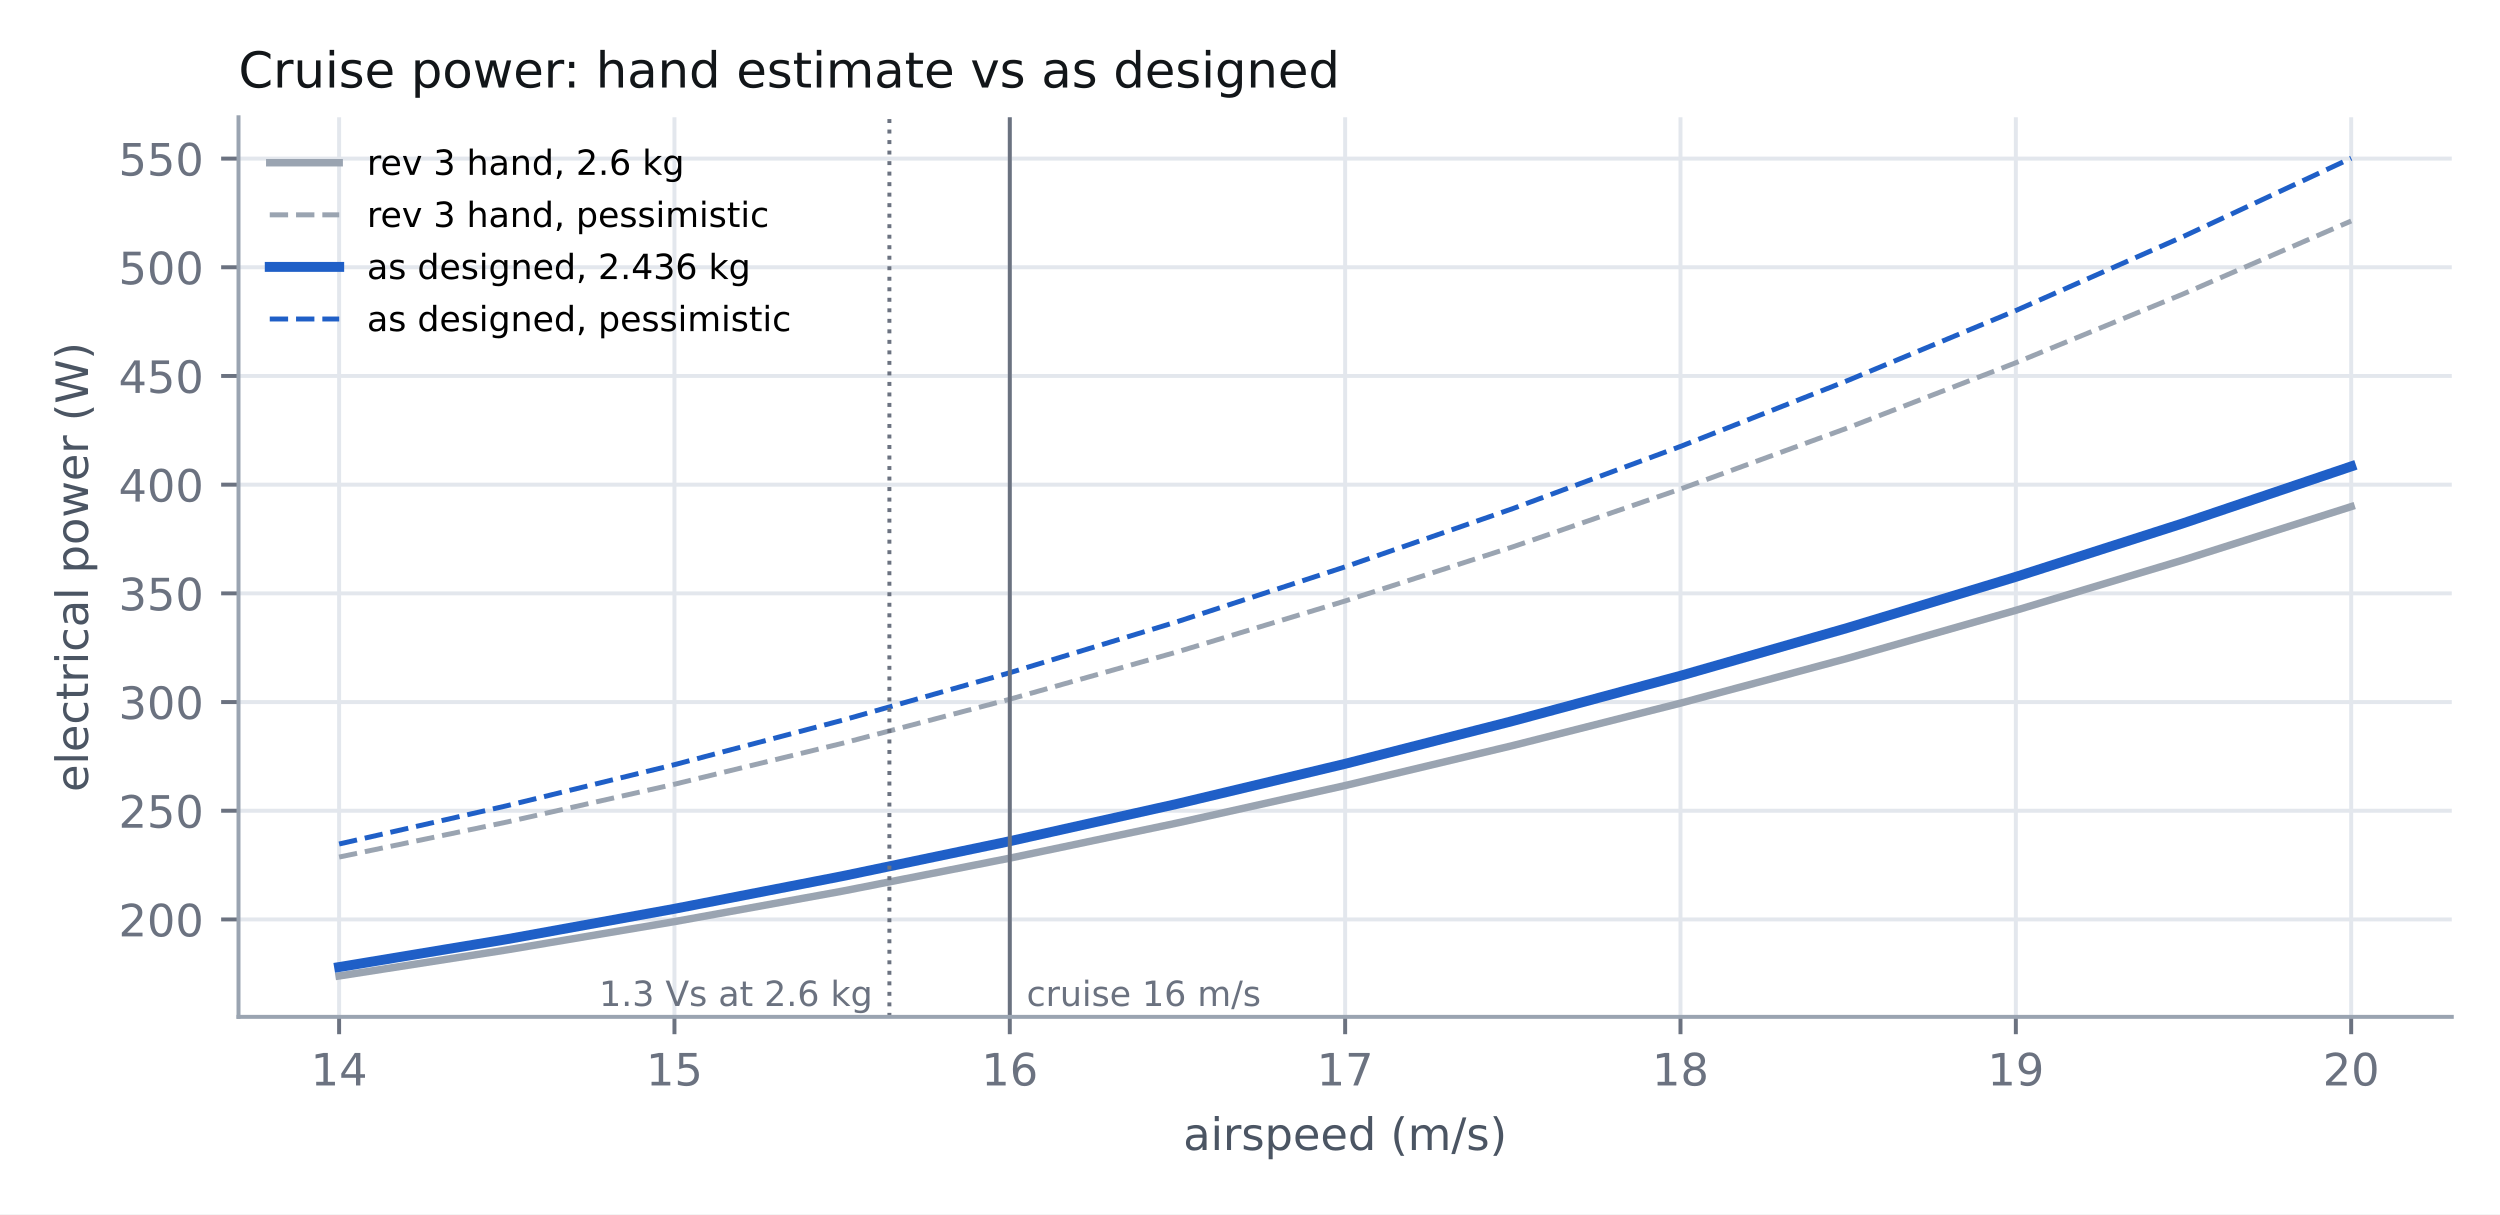
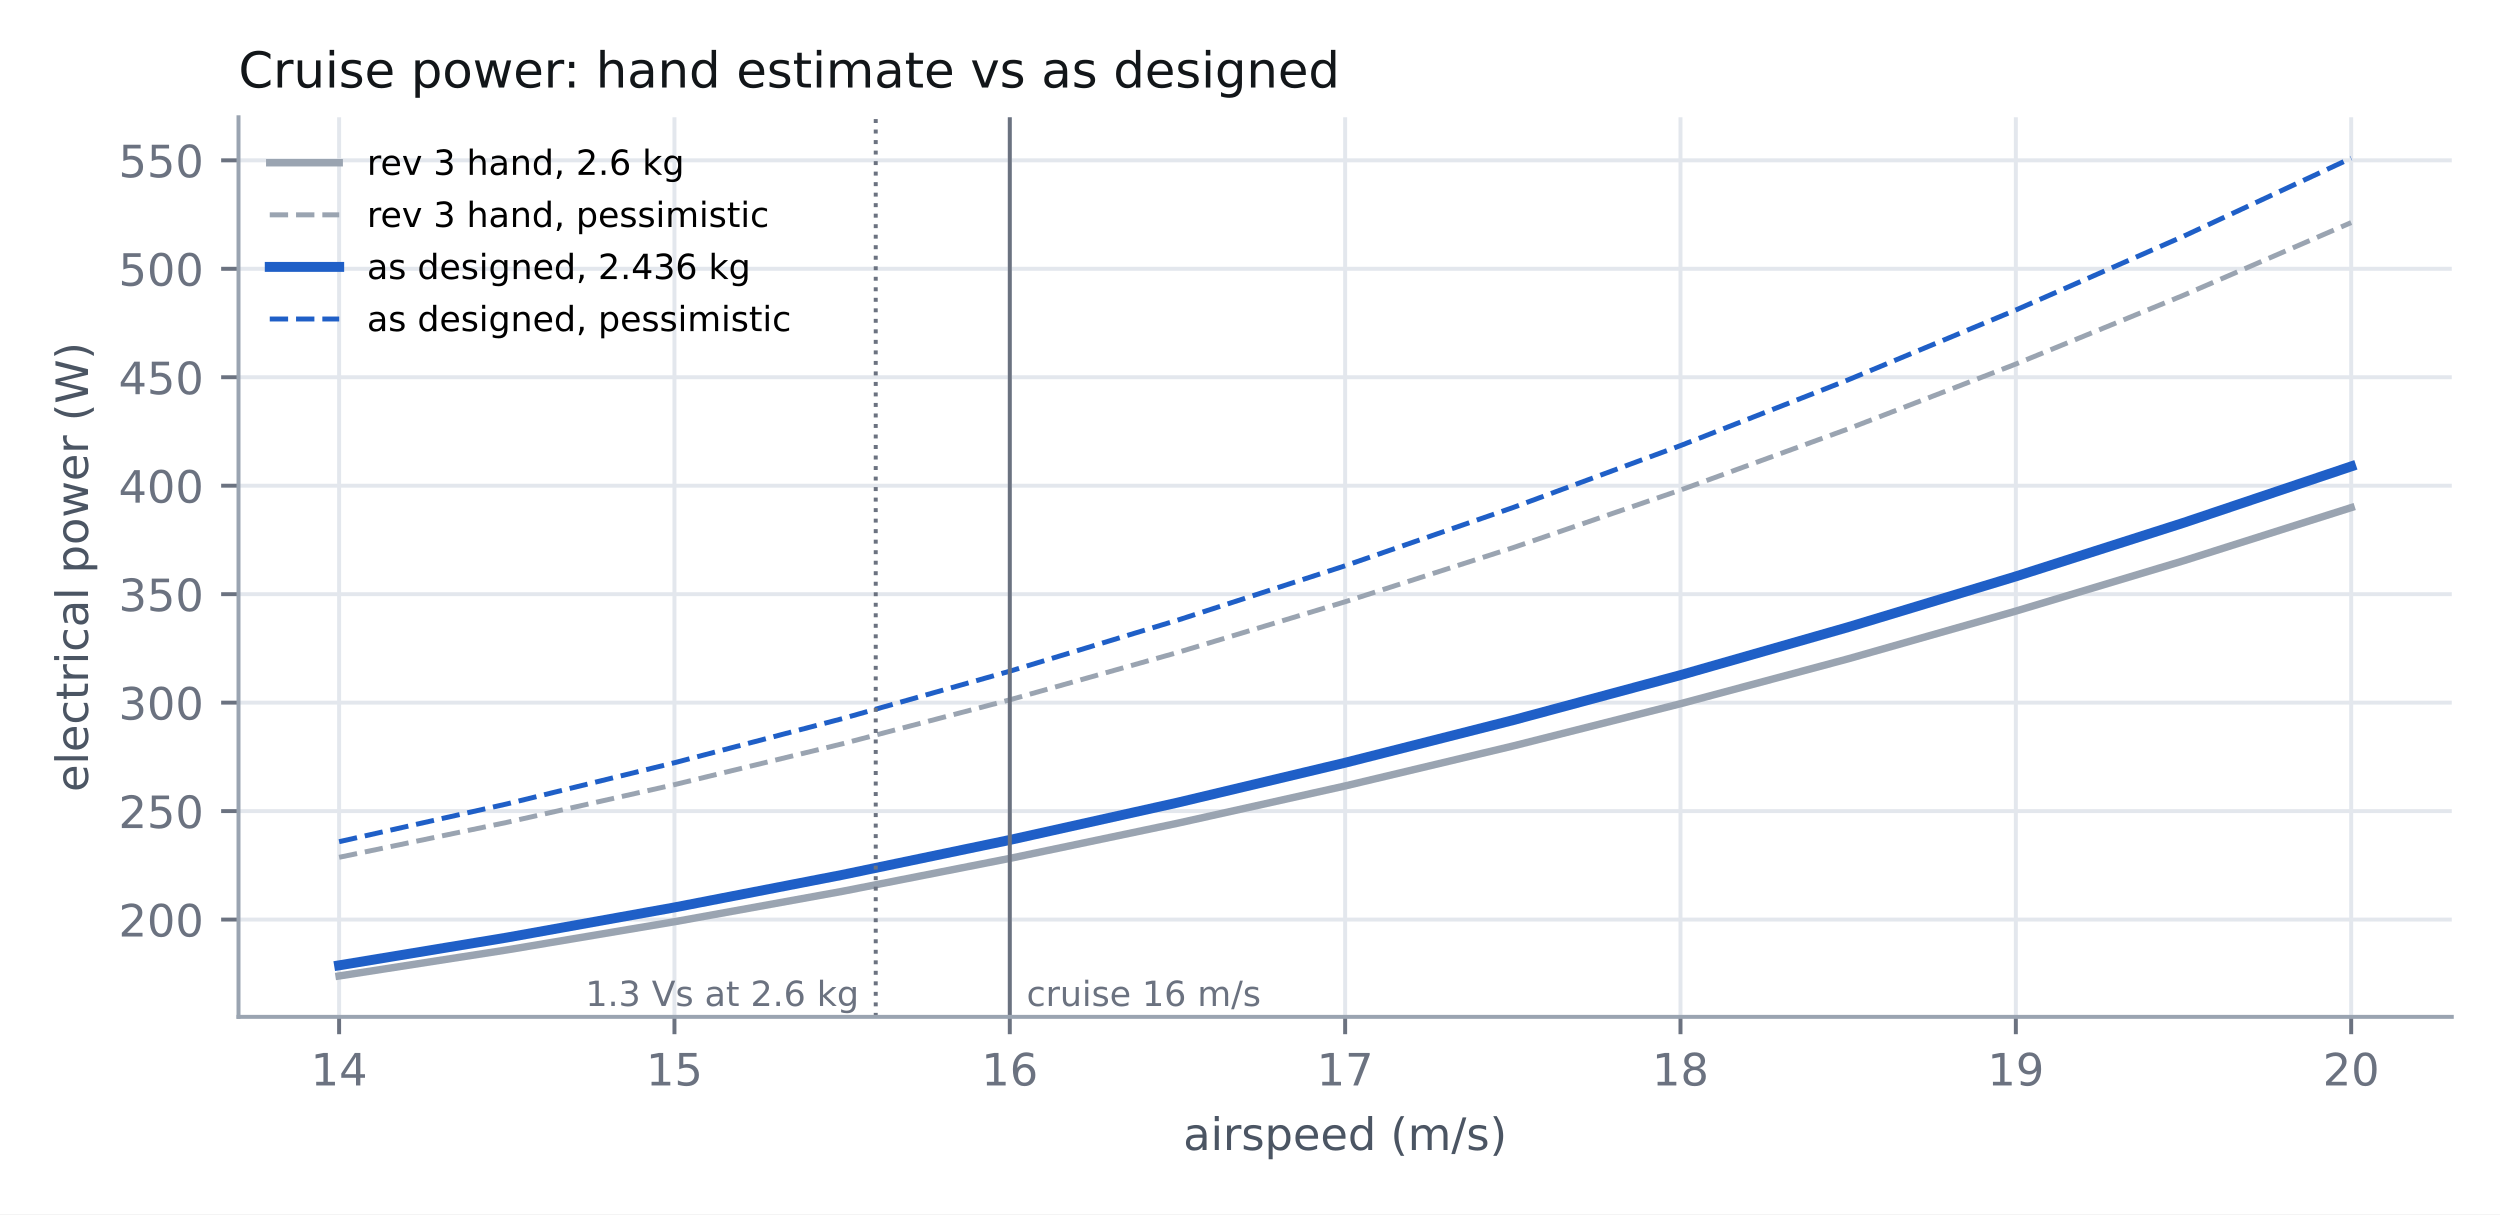
<svg xmlns="http://www.w3.org/2000/svg" xmlns:xlink="http://www.w3.org/1999/xlink" width="504pt" height="244.8pt" viewBox="0 0 504 244.8" version="1.1">
  <defs>
    <style type="text/css">*{stroke-linejoin: round; stroke-linecap: butt}</style>
  </defs>
  <g id="figure_1">
    <g id="patch_1">
      <path d="M 0 244.8  L 504 244.8  L 504 0  L 0 0  z " style="fill: #ffffff" />
    </g>
    <g id="axes_1">
      <g id="patch_2">
        <path d="M 48.082 204.998  L 494.28 204.998  L 494.28 23.64  L 48.082 23.64  z " style="fill: #ffffff" />
      </g>
      <g id="matplotlib.axis_1">
        <g id="xtick_1">
          <g id="line2d_1">
-             <path d="M 68.364 204.998  L 68.364 23.64  " clip-path="url(#pda9add604a)" style="fill: none; stroke: #e3e7ed; stroke-width: 0.8; stroke-linecap: square" />
+             <path d="M 68.364 204.998  L 68.364 23.64  " clip-path="url(#pe7f523ffbe)" style="fill: none; stroke: #e3e7ed; stroke-width: 0.8; stroke-linecap: square" />
          </g>
          <g id="line2d_2">
            <defs>
-               <path id="m7f8cdbd4f0" d="M 0 0  L 0 3.5  " style="stroke: #6b7280; stroke-width: 0.8" />
+               <path id="m57cc04aa95" d="M 0 0  L 0 3.5  " style="stroke: #6b7280; stroke-width: 0.8" />
            </defs>
            <g>
-               <use xlink:href="#m7f8cdbd4f0" x="68.364" y="204.998" style="fill: #6b7280; stroke: #6b7280; stroke-width: 0.8" />
+               <use xlink:href="#m57cc04aa95" x="68.364" y="204.998" style="fill: #6b7280; stroke: #6b7280; stroke-width: 0.8" />
            </g>
          </g>
          <g id="text_1">
            <text style="font-size: 9px; font-family: 'IBM Plex Sans', 'DejaVu Sans'; text-anchor: middle; fill: #6b7280" x="68.364" y="218.836" transform="rotate(-0 68.36383 218.8358)">14</text>
          </g>
        </g>
        <g id="xtick_2">
          <g id="line2d_3">
-             <path d="M 135.97 204.998  L 135.97 23.64  " clip-path="url(#pda9add604a)" style="fill: none; stroke: #e3e7ed; stroke-width: 0.8; stroke-linecap: square" />
+             <path d="M 135.97 204.998  L 135.97 23.64  " clip-path="url(#pe7f523ffbe)" style="fill: none; stroke: #e3e7ed; stroke-width: 0.8; stroke-linecap: square" />
          </g>
          <g id="line2d_4">
            <g>
-               <use xlink:href="#m7f8cdbd4f0" x="135.97" y="204.998" style="fill: #6b7280; stroke: #6b7280; stroke-width: 0.8" />
+               <use xlink:href="#m57cc04aa95" x="135.97" y="204.998" style="fill: #6b7280; stroke: #6b7280; stroke-width: 0.8" />
            </g>
          </g>
          <g id="text_2">
            <text style="font-size: 9px; font-family: 'IBM Plex Sans', 'DejaVu Sans'; text-anchor: middle; fill: #6b7280" x="135.97" y="218.836" transform="rotate(-0 135.9696 218.8358)">15</text>
          </g>
        </g>
        <g id="xtick_3">
          <g id="line2d_5">
-             <path d="M 203.575 204.998  L 203.575 23.64  " clip-path="url(#pda9add604a)" style="fill: none; stroke: #e3e7ed; stroke-width: 0.8; stroke-linecap: square" />
+             <path d="M 203.575 204.998  L 203.575 23.64  " clip-path="url(#pe7f523ffbe)" style="fill: none; stroke: #e3e7ed; stroke-width: 0.8; stroke-linecap: square" />
          </g>
          <g id="line2d_6">
            <g>
-               <use xlink:href="#m7f8cdbd4f0" x="203.575" y="204.998" style="fill: #6b7280; stroke: #6b7280; stroke-width: 0.8" />
+               <use xlink:href="#m57cc04aa95" x="203.575" y="204.998" style="fill: #6b7280; stroke: #6b7280; stroke-width: 0.8" />
            </g>
          </g>
          <g id="text_3">
            <text style="font-size: 9px; font-family: 'IBM Plex Sans', 'DejaVu Sans'; text-anchor: middle; fill: #6b7280" x="203.575" y="218.836" transform="rotate(-0 203.5753 218.8358)">16</text>
          </g>
        </g>
        <g id="xtick_4">
          <g id="line2d_7">
-             <path d="M 271.181 204.998  L 271.181 23.64  " clip-path="url(#pda9add604a)" style="fill: none; stroke: #e3e7ed; stroke-width: 0.8; stroke-linecap: square" />
+             <path d="M 271.181 204.998  L 271.181 23.64  " clip-path="url(#pe7f523ffbe)" style="fill: none; stroke: #e3e7ed; stroke-width: 0.8; stroke-linecap: square" />
          </g>
          <g id="line2d_8">
            <g>
-               <use xlink:href="#m7f8cdbd4f0" x="271.181" y="204.998" style="fill: #6b7280; stroke: #6b7280; stroke-width: 0.8" />
+               <use xlink:href="#m57cc04aa95" x="271.181" y="204.998" style="fill: #6b7280; stroke: #6b7280; stroke-width: 0.8" />
            </g>
          </g>
          <g id="text_4">
            <text style="font-size: 9px; font-family: 'IBM Plex Sans', 'DejaVu Sans'; text-anchor: middle; fill: #6b7280" x="271.181" y="218.836" transform="rotate(-0 271.1811 218.8358)">17</text>
          </g>
        </g>
        <g id="xtick_5">
          <g id="line2d_9">
-             <path d="M 338.787 204.998  L 338.787 23.64  " clip-path="url(#pda9add604a)" style="fill: none; stroke: #e3e7ed; stroke-width: 0.8; stroke-linecap: square" />
+             <path d="M 338.787 204.998  L 338.787 23.64  " clip-path="url(#pe7f523ffbe)" style="fill: none; stroke: #e3e7ed; stroke-width: 0.8; stroke-linecap: square" />
          </g>
          <g id="line2d_10">
            <g>
-               <use xlink:href="#m7f8cdbd4f0" x="338.787" y="204.998" style="fill: #6b7280; stroke: #6b7280; stroke-width: 0.8" />
+               <use xlink:href="#m57cc04aa95" x="338.787" y="204.998" style="fill: #6b7280; stroke: #6b7280; stroke-width: 0.8" />
            </g>
          </g>
          <g id="text_5">
            <text style="font-size: 9px; font-family: 'IBM Plex Sans', 'DejaVu Sans'; text-anchor: middle; fill: #6b7280" x="338.787" y="218.836" transform="rotate(-0 338.7868 218.8358)">18</text>
          </g>
        </g>
        <g id="xtick_6">
          <g id="line2d_11">
-             <path d="M 406.393 204.998  L 406.393 23.64  " clip-path="url(#pda9add604a)" style="fill: none; stroke: #e3e7ed; stroke-width: 0.8; stroke-linecap: square" />
+             <path d="M 406.393 204.998  L 406.393 23.64  " clip-path="url(#pe7f523ffbe)" style="fill: none; stroke: #e3e7ed; stroke-width: 0.8; stroke-linecap: square" />
          </g>
          <g id="line2d_12">
            <g>
-               <use xlink:href="#m7f8cdbd4f0" x="406.393" y="204.998" style="fill: #6b7280; stroke: #6b7280; stroke-width: 0.8" />
+               <use xlink:href="#m57cc04aa95" x="406.393" y="204.998" style="fill: #6b7280; stroke: #6b7280; stroke-width: 0.8" />
            </g>
          </g>
          <g id="text_6">
            <text style="font-size: 9px; font-family: 'IBM Plex Sans', 'DejaVu Sans'; text-anchor: middle; fill: #6b7280" x="406.393" y="218.836" transform="rotate(-0 406.3925 218.8358)">19</text>
          </g>
        </g>
        <g id="xtick_7">
          <g id="line2d_13">
-             <path d="M 473.998 204.998  L 473.998 23.64  " clip-path="url(#pda9add604a)" style="fill: none; stroke: #e3e7ed; stroke-width: 0.8; stroke-linecap: square" />
+             <path d="M 473.998 204.998  L 473.998 23.64  " clip-path="url(#pe7f523ffbe)" style="fill: none; stroke: #e3e7ed; stroke-width: 0.8; stroke-linecap: square" />
          </g>
          <g id="line2d_14">
            <g>
-               <use xlink:href="#m7f8cdbd4f0" x="473.998" y="204.998" style="fill: #6b7280; stroke: #6b7280; stroke-width: 0.8" />
+               <use xlink:href="#m57cc04aa95" x="473.998" y="204.998" style="fill: #6b7280; stroke: #6b7280; stroke-width: 0.8" />
            </g>
          </g>
          <g id="text_7">
            <text style="font-size: 9px; font-family: 'IBM Plex Sans', 'DejaVu Sans'; text-anchor: middle; fill: #6b7280" x="473.998" y="218.836" transform="rotate(-0 473.9983 218.8358)">20</text>
          </g>
        </g>
        <g id="text_8">
          <text style="font-size: 9px; font-family: 'IBM Plex Sans', 'DejaVu Sans'; text-anchor: middle; fill: #4b5563" x="271.181" y="231.836" transform="rotate(-0 271.1811 231.8365)">airspeed (m/s)</text>
        </g>
      </g>
      <g id="matplotlib.axis_2">
        <g id="ytick_1">
          <g id="line2d_15">
-             <path d="M 48.082 185.36  L 494.28 185.36  " clip-path="url(#pda9add604a)" style="fill: none; stroke: #e3e7ed; stroke-width: 0.8; stroke-linecap: square" />
+             <path d="M 48.082 185.384  L 494.28 185.384  " clip-path="url(#pe7f523ffbe)" style="fill: none; stroke: #e3e7ed; stroke-width: 0.8; stroke-linecap: square" />
          </g>
          <g id="line2d_16">
            <defs>
-               <path id="mf0c89ea779" d="M 0 0  L -3.5 0  " style="stroke: #6b7280; stroke-width: 0.8" />
+               <path id="md87f1cc9a5" d="M 0 0  L -3.5 0  " style="stroke: #6b7280; stroke-width: 0.8" />
            </defs>
            <g>
-               <use xlink:href="#mf0c89ea779" x="48.082" y="185.36" style="fill: #6b7280; stroke: #6b7280; stroke-width: 0.8" />
+               <use xlink:href="#md87f1cc9a5" x="48.082" y="185.384" style="fill: #6b7280; stroke: #6b7280; stroke-width: 0.8" />
            </g>
          </g>
          <g id="text_9">
-             <text style="font-size: 9px; font-family: 'IBM Plex Sans', 'DejaVu Sans'; text-anchor: end; fill: #6b7280" x="41.082" y="188.779" transform="rotate(-0 41.08211 188.7787)">200</text>
+             <text style="font-size: 9px; font-family: 'IBM Plex Sans', 'DejaVu Sans'; text-anchor: end; fill: #6b7280" x="41.082" y="188.803" transform="rotate(-0 41.08211 188.8029)">200</text>
          </g>
        </g>
        <g id="ytick_2">
          <g id="line2d_17">
-             <path d="M 48.082 163.447  L 494.28 163.447  " clip-path="url(#pda9add604a)" style="fill: none; stroke: #e3e7ed; stroke-width: 0.8; stroke-linecap: square" />
+             <path d="M 48.082 163.518  L 494.28 163.518  " clip-path="url(#pe7f523ffbe)" style="fill: none; stroke: #e3e7ed; stroke-width: 0.8; stroke-linecap: square" />
          </g>
          <g id="line2d_18">
            <g>
-               <use xlink:href="#mf0c89ea779" x="48.082" y="163.447" style="fill: #6b7280; stroke: #6b7280; stroke-width: 0.8" />
+               <use xlink:href="#md87f1cc9a5" x="48.082" y="163.518" style="fill: #6b7280; stroke: #6b7280; stroke-width: 0.8" />
            </g>
          </g>
          <g id="text_10">
-             <text style="font-size: 9px; font-family: 'IBM Plex Sans', 'DejaVu Sans'; text-anchor: end; fill: #6b7280" x="41.082" y="166.866" transform="rotate(-0 41.08211 166.8661)">250</text>
+             <text style="font-size: 9px; font-family: 'IBM Plex Sans', 'DejaVu Sans'; text-anchor: end; fill: #6b7280" x="41.082" y="166.937" transform="rotate(-0 41.08211 166.9367)">250</text>
          </g>
        </g>
        <g id="ytick_3">
          <g id="line2d_19">
-             <path d="M 48.082 141.534  L 494.28 141.534  " clip-path="url(#pda9add604a)" style="fill: none; stroke: #e3e7ed; stroke-width: 0.8; stroke-linecap: square" />
+             <path d="M 48.082 141.652  L 494.28 141.652  " clip-path="url(#pe7f523ffbe)" style="fill: none; stroke: #e3e7ed; stroke-width: 0.8; stroke-linecap: square" />
          </g>
          <g id="line2d_20">
            <g>
-               <use xlink:href="#mf0c89ea779" x="48.082" y="141.534" style="fill: #6b7280; stroke: #6b7280; stroke-width: 0.8" />
+               <use xlink:href="#md87f1cc9a5" x="48.082" y="141.652" style="fill: #6b7280; stroke: #6b7280; stroke-width: 0.8" />
            </g>
          </g>
          <g id="text_11">
-             <text style="font-size: 9px; font-family: 'IBM Plex Sans', 'DejaVu Sans'; text-anchor: end; fill: #6b7280" x="41.082" y="144.953" transform="rotate(-0 41.08211 144.9534)">300</text>
+             <text style="font-size: 9px; font-family: 'IBM Plex Sans', 'DejaVu Sans'; text-anchor: end; fill: #6b7280" x="41.082" y="145.071" transform="rotate(-0 41.08211 145.0706)">300</text>
          </g>
        </g>
        <g id="ytick_4">
          <g id="line2d_21">
-             <path d="M 48.082 119.622  L 494.28 119.622  " clip-path="url(#pda9add604a)" style="fill: none; stroke: #e3e7ed; stroke-width: 0.8; stroke-linecap: square" />
+             <path d="M 48.082 119.785  L 494.28 119.785  " clip-path="url(#pe7f523ffbe)" style="fill: none; stroke: #e3e7ed; stroke-width: 0.8; stroke-linecap: square" />
          </g>
          <g id="line2d_22">
            <g>
-               <use xlink:href="#mf0c89ea779" x="48.082" y="119.622" style="fill: #6b7280; stroke: #6b7280; stroke-width: 0.8" />
+               <use xlink:href="#md87f1cc9a5" x="48.082" y="119.785" style="fill: #6b7280; stroke: #6b7280; stroke-width: 0.8" />
            </g>
          </g>
          <g id="text_12">
-             <text style="font-size: 9px; font-family: 'IBM Plex Sans', 'DejaVu Sans'; text-anchor: end; fill: #6b7280" x="41.082" y="123.041" transform="rotate(-0 41.08211 123.0408)">350</text>
+             <text style="font-size: 9px; font-family: 'IBM Plex Sans', 'DejaVu Sans'; text-anchor: end; fill: #6b7280" x="41.082" y="123.204" transform="rotate(-0 41.08211 123.2044)">350</text>
          </g>
        </g>
        <g id="ytick_5">
          <g id="line2d_23">
-             <path d="M 48.082 97.709  L 494.28 97.709  " clip-path="url(#pda9add604a)" style="fill: none; stroke: #e3e7ed; stroke-width: 0.8; stroke-linecap: square" />
+             <path d="M 48.082 97.919  L 494.28 97.919  " clip-path="url(#pe7f523ffbe)" style="fill: none; stroke: #e3e7ed; stroke-width: 0.8; stroke-linecap: square" />
          </g>
          <g id="line2d_24">
            <g>
-               <use xlink:href="#mf0c89ea779" x="48.082" y="97.709" style="fill: #6b7280; stroke: #6b7280; stroke-width: 0.8" />
+               <use xlink:href="#md87f1cc9a5" x="48.082" y="97.919" style="fill: #6b7280; stroke: #6b7280; stroke-width: 0.8" />
            </g>
          </g>
          <g id="text_13">
-             <text style="font-size: 9px; font-family: 'IBM Plex Sans', 'DejaVu Sans'; text-anchor: end; fill: #6b7280" x="41.082" y="101.128" transform="rotate(-0 41.08211 101.1281)">400</text>
+             <text style="font-size: 9px; font-family: 'IBM Plex Sans', 'DejaVu Sans'; text-anchor: end; fill: #6b7280" x="41.082" y="101.338" transform="rotate(-0 41.08211 101.3383)">400</text>
          </g>
        </g>
        <g id="ytick_6">
          <g id="line2d_25">
-             <path d="M 48.082 75.796  L 494.28 75.796  " clip-path="url(#pda9add604a)" style="fill: none; stroke: #e3e7ed; stroke-width: 0.8; stroke-linecap: square" />
+             <path d="M 48.082 76.053  L 494.28 76.053  " clip-path="url(#pe7f523ffbe)" style="fill: none; stroke: #e3e7ed; stroke-width: 0.8; stroke-linecap: square" />
          </g>
          <g id="line2d_26">
            <g>
-               <use xlink:href="#mf0c89ea779" x="48.082" y="75.796" style="fill: #6b7280; stroke: #6b7280; stroke-width: 0.8" />
+               <use xlink:href="#md87f1cc9a5" x="48.082" y="76.053" style="fill: #6b7280; stroke: #6b7280; stroke-width: 0.8" />
            </g>
          </g>
          <g id="text_14">
-             <text style="font-size: 9px; font-family: 'IBM Plex Sans', 'DejaVu Sans'; text-anchor: end; fill: #6b7280" x="41.082" y="79.215" transform="rotate(-0 41.08211 79.21545)">450</text>
+             <text style="font-size: 9px; font-family: 'IBM Plex Sans', 'DejaVu Sans'; text-anchor: end; fill: #6b7280" x="41.082" y="79.472" transform="rotate(-0 41.08211 79.47212)">450</text>
          </g>
        </g>
        <g id="ytick_7">
          <g id="line2d_27">
-             <path d="M 48.082 53.884  L 494.28 53.884  " clip-path="url(#pda9add604a)" style="fill: none; stroke: #e3e7ed; stroke-width: 0.8; stroke-linecap: square" />
+             <path d="M 48.082 54.187  L 494.28 54.187  " clip-path="url(#pe7f523ffbe)" style="fill: none; stroke: #e3e7ed; stroke-width: 0.8; stroke-linecap: square" />
          </g>
          <g id="line2d_28">
            <g>
-               <use xlink:href="#mf0c89ea779" x="48.082" y="53.884" style="fill: #6b7280; stroke: #6b7280; stroke-width: 0.8" />
+               <use xlink:href="#md87f1cc9a5" x="48.082" y="54.187" style="fill: #6b7280; stroke: #6b7280; stroke-width: 0.8" />
            </g>
          </g>
          <g id="text_15">
-             <text style="font-size: 9px; font-family: 'IBM Plex Sans', 'DejaVu Sans'; text-anchor: end; fill: #6b7280" x="41.082" y="57.303" transform="rotate(-0 41.08211 57.30279)">500</text>
+             <text style="font-size: 9px; font-family: 'IBM Plex Sans', 'DejaVu Sans'; text-anchor: end; fill: #6b7280" x="41.082" y="57.606" transform="rotate(-0 41.08211 57.60596)">500</text>
          </g>
        </g>
        <g id="ytick_8">
          <g id="line2d_29">
-             <path d="M 48.082 31.971  L 494.28 31.971  " clip-path="url(#pda9add604a)" style="fill: none; stroke: #e3e7ed; stroke-width: 0.8; stroke-linecap: square" />
+             <path d="M 48.082 32.321  L 494.28 32.321  " clip-path="url(#pe7f523ffbe)" style="fill: none; stroke: #e3e7ed; stroke-width: 0.8; stroke-linecap: square" />
          </g>
          <g id="line2d_30">
            <g>
-               <use xlink:href="#mf0c89ea779" x="48.082" y="31.971" style="fill: #6b7280; stroke: #6b7280; stroke-width: 0.8" />
+               <use xlink:href="#md87f1cc9a5" x="48.082" y="32.321" style="fill: #6b7280; stroke: #6b7280; stroke-width: 0.8" />
            </g>
          </g>
          <g id="text_16">
-             <text style="font-size: 9px; font-family: 'IBM Plex Sans', 'DejaVu Sans'; text-anchor: end; fill: #6b7280" x="41.082" y="35.39" transform="rotate(-0 41.08211 35.39014)">550</text>
+             <text style="font-size: 9px; font-family: 'IBM Plex Sans', 'DejaVu Sans'; text-anchor: end; fill: #6b7280" x="41.082" y="35.74" transform="rotate(-0 41.08211 35.73981)">550</text>
          </g>
        </g>
        <g id="text_17">
          <text style="font-size: 9px; font-family: 'IBM Plex Sans', 'DejaVu Sans'; text-anchor: middle; fill: #4b5563" x="17.741" y="114.319" transform="rotate(-90 17.74125 114.3189)">electrical power (W)</text>
        </g>
      </g>
      <g id="line2d_31">
-         <path d="M 68.364 196.754  L 102.167 191.495  L 135.97 185.798  L 169.772 179.662  L 203.575 173.001  L 237.378 165.901  L 271.181 158.363  L 304.984 150.3  L 338.787 141.754  L 372.59 132.682  L 406.393 123.04  L 440.195 112.873  L 473.998 102.136  " clip-path="url(#pda9add604a)" style="fill: none; stroke: #9aa4b1; stroke-width: 1.5; stroke-linecap: square" />
+         <path d="M 68.364 196.754  L 102.167 191.506  L 135.97 185.821  L 169.772 179.699  L 203.575 173.051  L 237.378 165.967  L 271.181 158.445  L 304.984 150.398  L 338.787 141.87  L 372.59 132.818  L 406.393 123.197  L 440.195 113.051  L 473.998 102.336  " clip-path="url(#pe7f523ffbe)" style="fill: none; stroke: #9aa4b1; stroke-width: 1.5; stroke-linecap: square" />
      </g>
      <g id="line2d_32">
-         <path d="M 68.364 172.782  L 102.167 165.726  L 135.97 158.1  L 169.772 149.861  L 203.575 140.965  L 237.378 131.411  L 271.181 121.156  L 304.984 110.243  L 338.787 98.586  L 372.59 86.227  L 406.393 73.123  L 440.195 59.231  L 473.998 44.549  " clip-path="url(#pda9add604a)" style="fill: none; stroke-dasharray: 3.7,1.6; stroke-dashoffset: 0; stroke: #9aa4b1" />
+         <path d="M 68.364 172.833  L 102.167 165.792  L 135.97 158.182  L 169.772 149.961  L 203.575 141.083  L 237.378 131.549  L 271.181 121.316  L 304.984 110.427  L 338.787 98.794  L 372.59 86.461  L 406.393 73.386  L 440.195 59.522  L 473.998 44.872  " clip-path="url(#pe7f523ffbe)" style="fill: none; stroke-dasharray: 3.7,1.6; stroke-dashoffset: 0; stroke: #9aa4b1" />
      </g>
      <g id="line2d_33">
-         <path d="M 68.364 194.958  L 102.167 189.348  L 135.97 183.212  L 169.772 176.639  L 203.575 169.583  L 237.378 162.045  L 271.181 153.981  L 304.984 145.347  L 338.787 136.232  L 372.59 126.546  L 406.393 116.291  L 440.195 105.466  L 473.998 94.028  " clip-path="url(#pda9add604a)" style="fill: none; stroke: #1f5fc7; stroke-width: 2; stroke-linecap: square" />
+         <path d="M 68.364 194.611  L 102.167 189.014  L 135.97 182.935  L 169.772 176.375  L 203.575 169.334  L 237.378 161.812  L 271.181 153.765  L 304.984 145.194  L 338.787 136.098  L 372.59 126.433  L 406.393 116.199  L 440.195 105.398  L 473.998 94.027  " clip-path="url(#pe7f523ffbe)" style="fill: none; stroke: #1f5fc7; stroke-width: 2; stroke-linecap: square" />
      </g>
      <g id="line2d_34">
-         <path d="M 68.364 170.152  L 102.167 162.439  L 135.97 154.156  L 169.772 145.216  L 203.575 135.618  L 237.378 125.319  L 271.181 114.275  L 304.984 102.53  L 338.787 89.996  L 372.59 76.673  L 406.393 62.605  L 440.195 47.661  L 473.998 31.884  " clip-path="url(#pda9add604a)" style="fill: none; stroke-dasharray: 3.7,1.6; stroke-dashoffset: 0; stroke: #1f5fc7" />
+         <path d="M 68.364 169.684  L 102.167 162.075  L 135.97 153.765  L 169.772 144.888  L 203.575 135.31  L 237.378 125.033  L 271.181 114.057  L 304.984 102.336  L 338.787 89.829  L 372.59 76.578  L 406.393 62.496  L 440.195 47.627  L 473.998 31.884  " clip-path="url(#pe7f523ffbe)" style="fill: none; stroke-dasharray: 3.7,1.6; stroke-dashoffset: 0; stroke: #1f5fc7" />
      </g>
      <g id="line2d_35">
-         <path d="M 203.575 204.998  L 203.575 23.64  " clip-path="url(#pda9add604a)" style="fill: none; stroke: #6b7280; stroke-width: 0.8; stroke-linecap: square" />
+         <path d="M 203.575 204.998  L 203.575 23.64  " clip-path="url(#pe7f523ffbe)" style="fill: none; stroke: #6b7280; stroke-width: 0.8; stroke-linecap: square" />
      </g>
      <g id="line2d_36">
-         <path d="M 179.301 204.998  L 179.301 23.64  " clip-path="url(#pda9add604a)" style="fill: none; stroke-dasharray: 0.8,1.32; stroke-dashoffset: 0; stroke: #6b7280; stroke-width: 0.8" />
+         <path d="M 176.548 204.998  L 176.548 23.64  " clip-path="url(#pe7f523ffbe)" style="fill: none; stroke-dasharray: 0.8,1.32; stroke-dashoffset: 0; stroke: #6b7280; stroke-width: 0.8" />
      </g>
      <g id="patch_3">
        <path d="M 48.082 204.998  L 48.082 23.64  " style="fill: none; stroke: #9aa4b1; stroke-width: 0.8; stroke-linejoin: miter; stroke-linecap: square" />
      </g>
      <g id="patch_4">
        <path d="M 48.082 204.998  L 494.28 204.998  " style="fill: none; stroke: #9aa4b1; stroke-width: 0.8; stroke-linejoin: miter; stroke-linecap: square" />
      </g>
      <g id="text_18">
-         <text style="font-size: 7px; font-family: 'IBM Plex Sans', 'DejaVu Sans'; text-anchor: start; fill: #6b7280" x="206.956" y="202.807" transform="rotate(-0 206.9556 202.8066)">cruise 16 m/s</text>
+         <text style="font-size: 7px; font-family: 'IBM Plex Sans', 'DejaVu Sans'; text-anchor: start; fill: #6b7280" x="206.956" y="202.811" transform="rotate(-0 206.9556 202.8113)">cruise 16 m/s</text>
      </g>
      <g id="text_19">
-         <text style="font-size: 7px; font-family: 'IBM Plex Sans', 'DejaVu Sans'; text-anchor: end; fill: #6b7280" x="175.921" y="202.807" transform="rotate(-0 175.9206 202.8066)">1.3 Vs at 2.6 kg</text>
+         <text style="font-size: 7px; font-family: 'IBM Plex Sans', 'DejaVu Sans'; text-anchor: end; fill: #6b7280" x="173.167" y="202.811" transform="rotate(-0 173.1673 202.8113)">1.3 Vs at 2.6 kg</text>
      </g>
      <g id="text_20">
        <text style="font-size: 10px; font-family: 'IBM Plex Sans', 'DejaVu Sans'; text-anchor: start; fill: #121619" x="48.082" y="17.64" transform="rotate(-0 48.08211 17.64)">Cruise power: hand estimate vs as designed</text>
      </g>
      <g id="legend_1">
        <g id="line2d_37">
          <path d="M 54.382 32.809  L 61.382 32.809  L 68.382 32.809  " style="fill: none; stroke: #9aa4b1; stroke-width: 1.5; stroke-linecap: square" />
        </g>
        <g id="text_21">
          <text style="font-size: 7px; font-family: 'IBM Plex Sans', 'DejaVu Sans'; text-anchor: start" x="73.982" y="35.259" transform="rotate(-0 73.98211 35.25891)">rev 3 hand, 2.6 kg</text>
        </g>
        <g id="line2d_38">
          <path d="M 54.382 43.309  L 61.382 43.309  L 68.382 43.309  " style="fill: none; stroke-dasharray: 3.7,1.6; stroke-dashoffset: 0; stroke: #9aa4b1" />
        </g>
        <g id="text_22">
          <text style="font-size: 7px; font-family: 'IBM Plex Sans', 'DejaVu Sans'; text-anchor: start" x="73.982" y="45.759" transform="rotate(-0 73.98211 45.75945)">rev 3 hand, pessimistic</text>
        </g>
        <g id="line2d_39">
          <path d="M 54.382 53.81  L 61.382 53.81  L 68.382 53.81  " style="fill: none; stroke: #1f5fc7; stroke-width: 2; stroke-linecap: square" />
        </g>
        <g id="text_23">
          <text style="font-size: 7px; font-family: 'IBM Plex Sans', 'DejaVu Sans'; text-anchor: start" x="73.982" y="56.26" transform="rotate(-0 73.98211 56.26)">as designed, 2.436 kg</text>
        </g>
        <g id="line2d_40">
          <path d="M 54.382 64.311  L 61.382 64.311  L 68.382 64.311  " style="fill: none; stroke-dasharray: 3.7,1.6; stroke-dashoffset: 0; stroke: #1f5fc7" />
        </g>
        <g id="text_24">
          <text style="font-size: 7px; font-family: 'IBM Plex Sans', 'DejaVu Sans'; text-anchor: start" x="73.982" y="66.761" transform="rotate(-0 73.98211 66.76055)">as designed, pessimistic</text>
        </g>
      </g>
    </g>
  </g>
  <defs>
-     <clipPath id="pda9add604a">
+     <clipPath id="pe7f523ffbe">
      <rect x="48.082" y="23.64" width="446.198" height="181.358" />
    </clipPath>
  </defs>
</svg>
